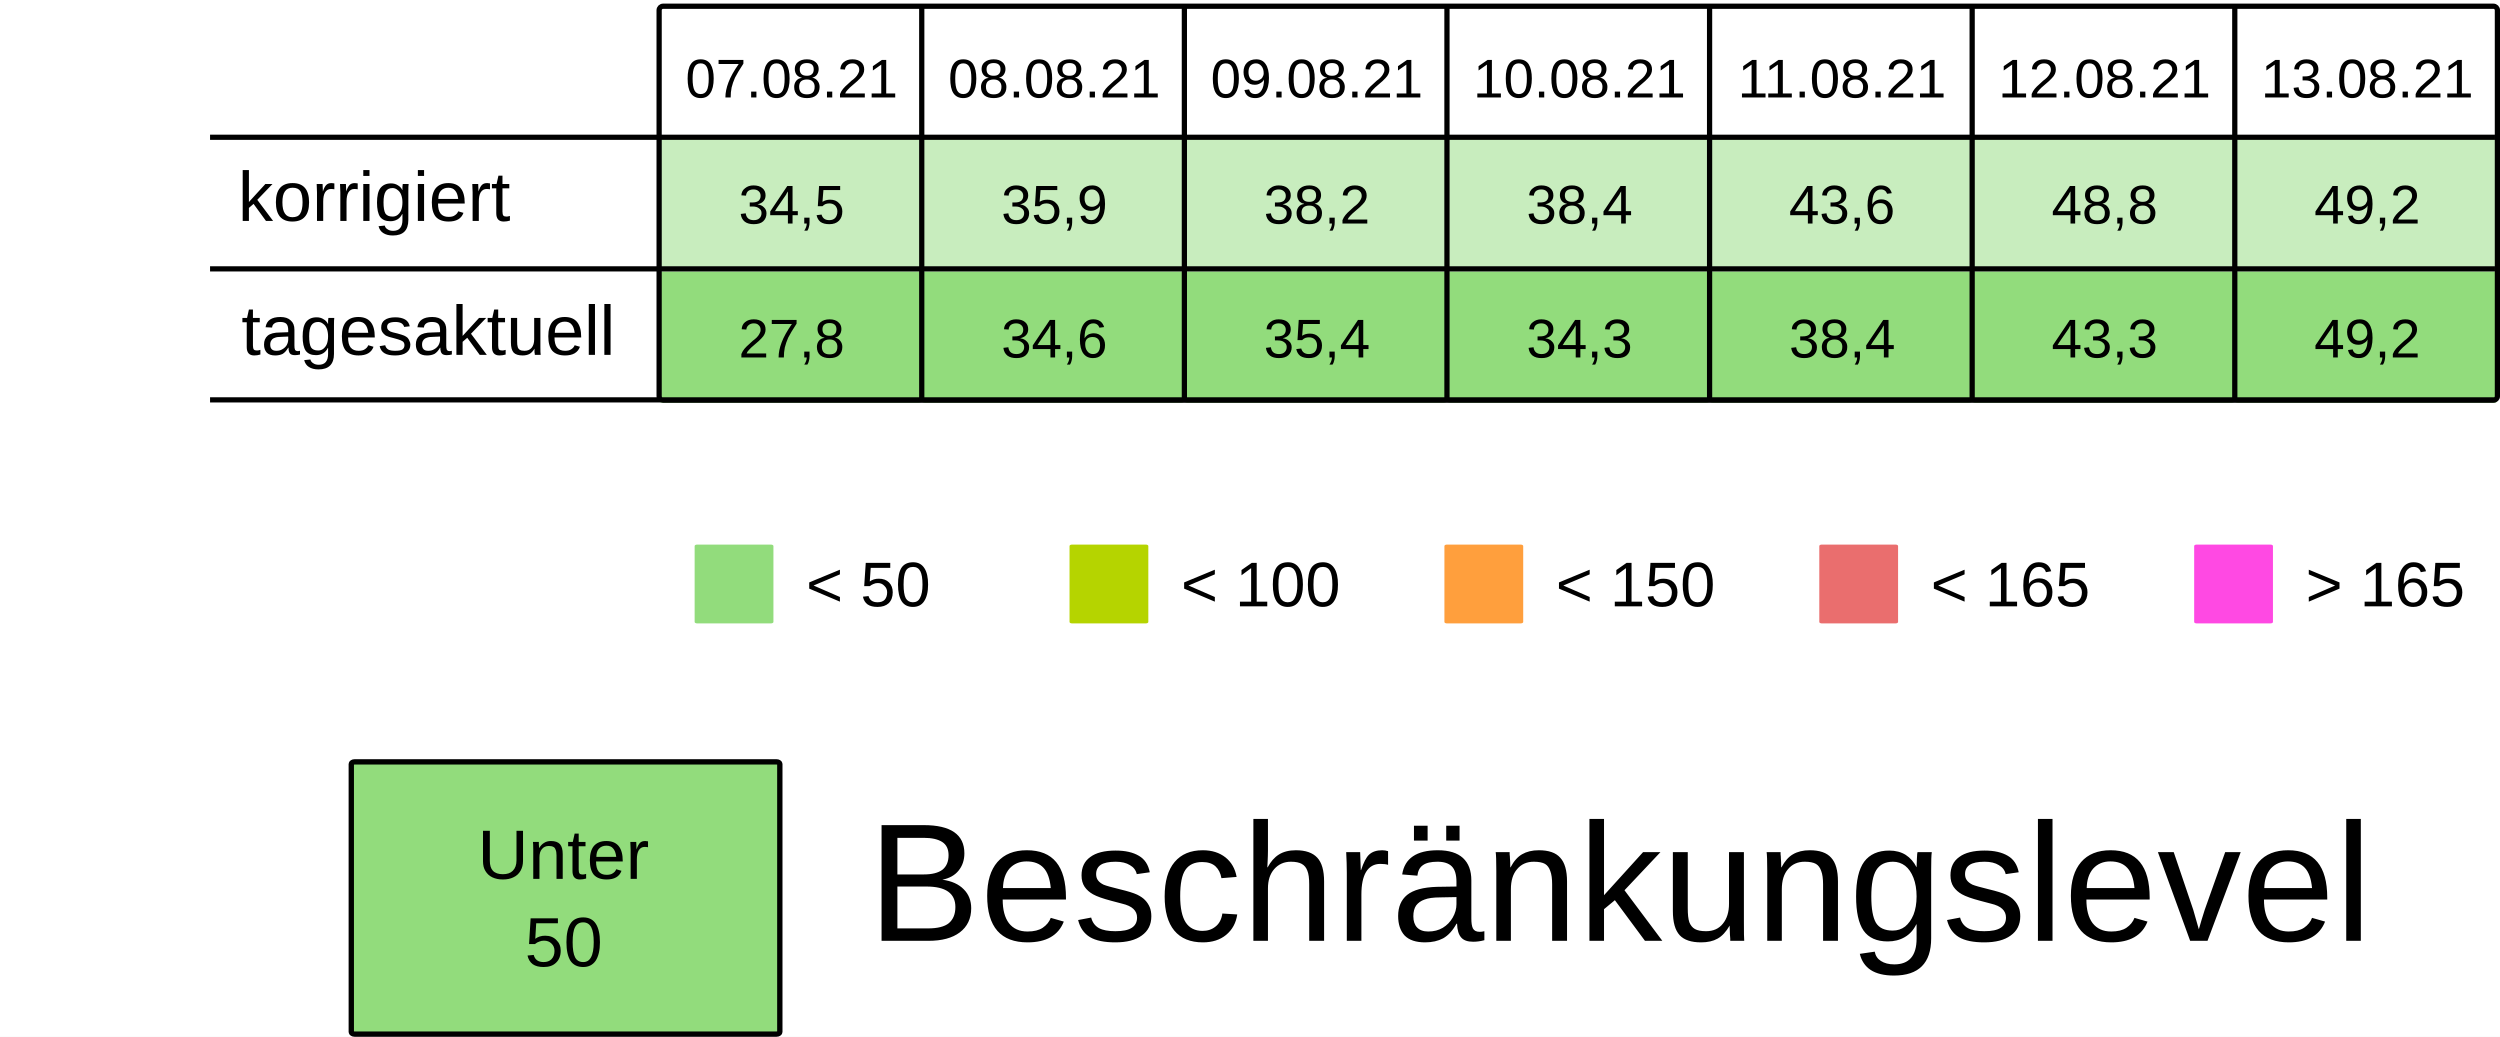
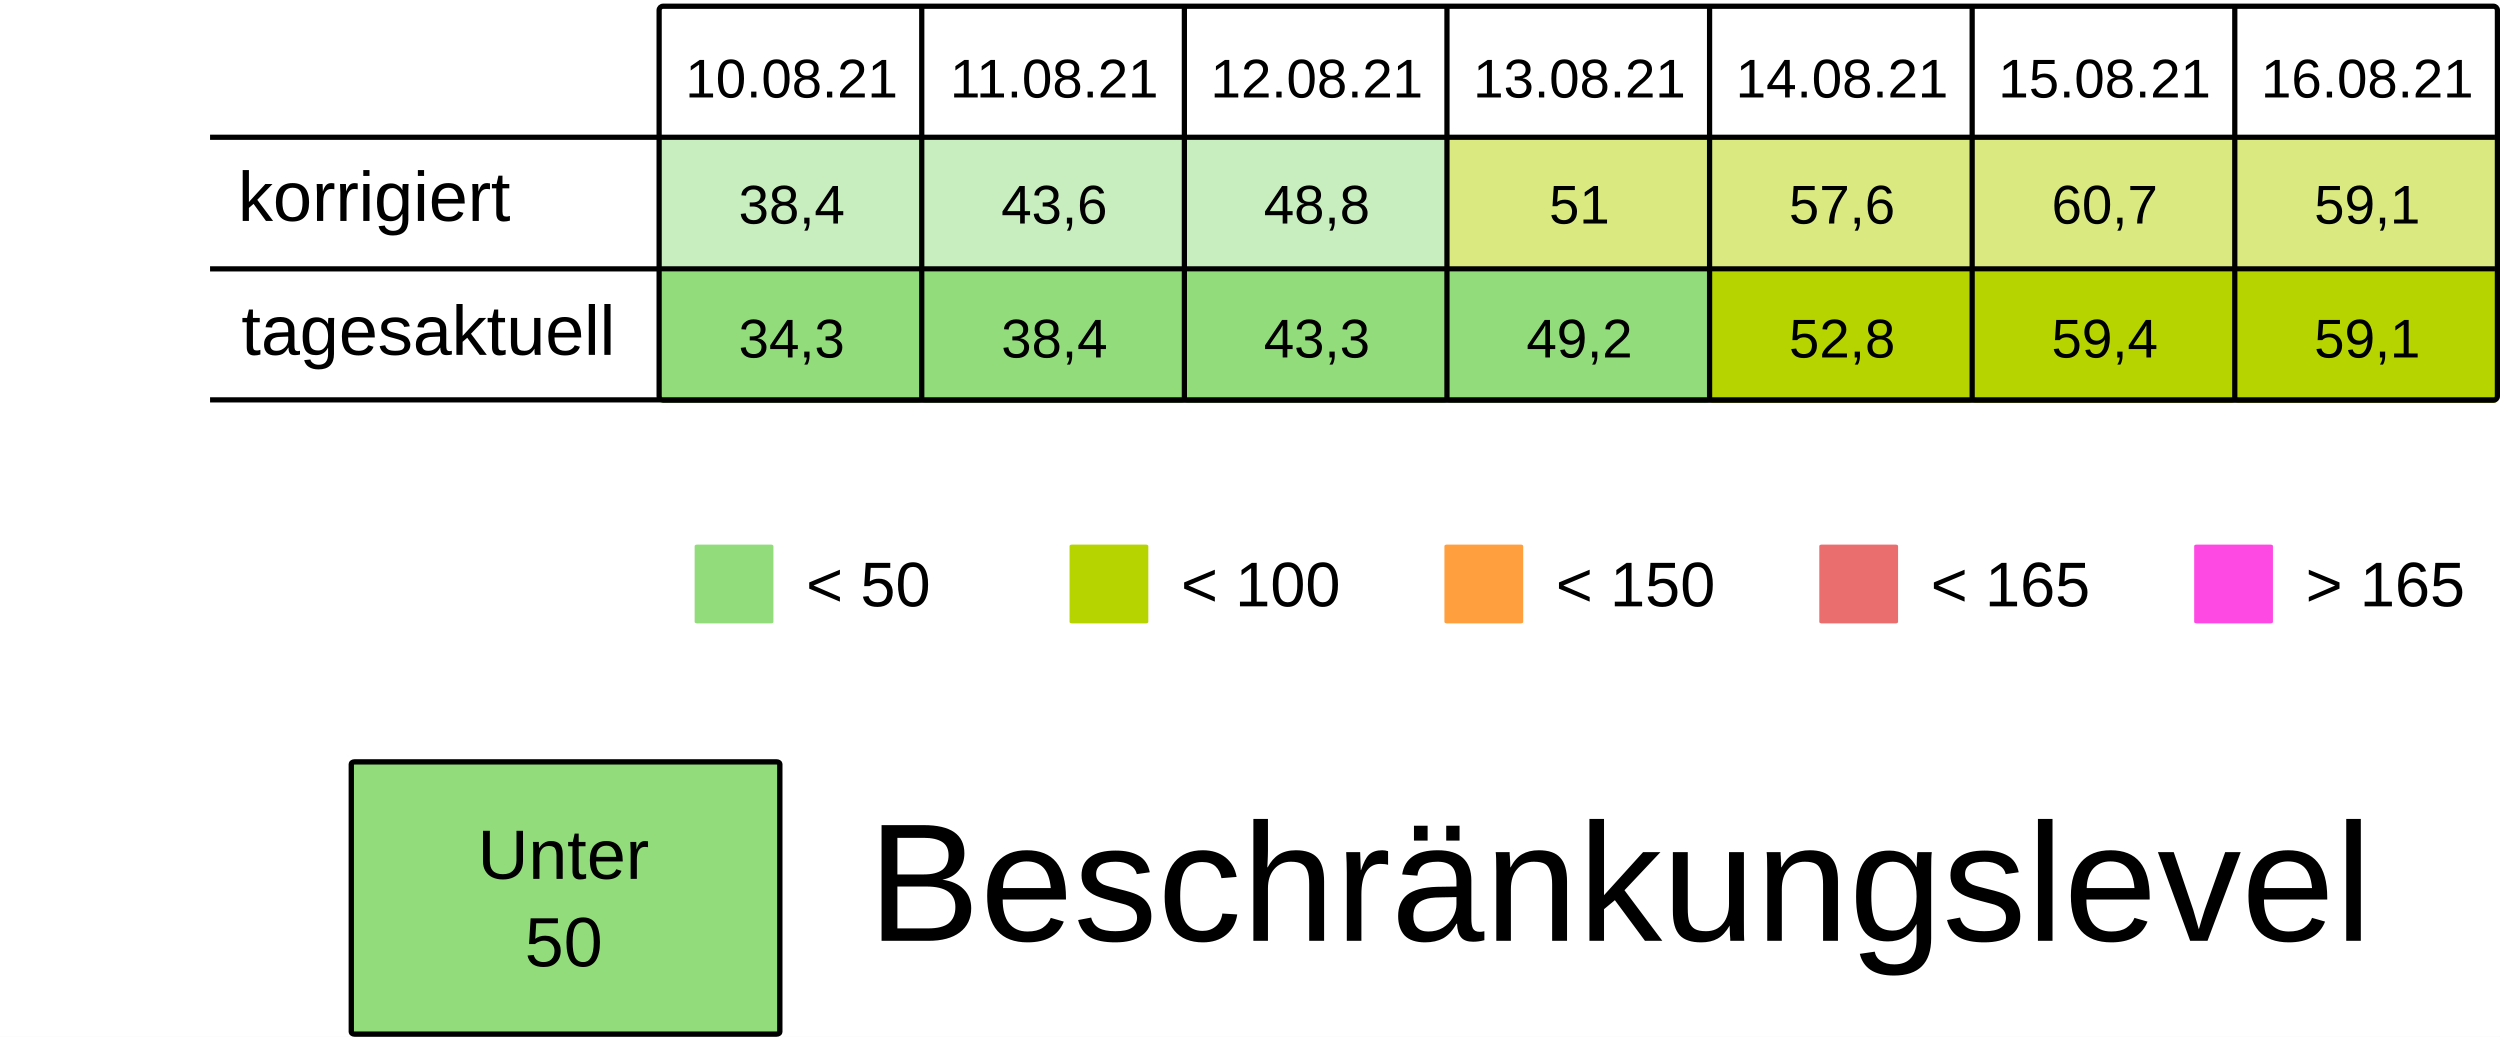
<svg xmlns="http://www.w3.org/2000/svg" viewBox="0 0 125.94 52.229" height="197.399" width="475.994">
  <rect width="100%" height="100%" x="-.001" fill="#fff" />
  <g transform="translate(-13.231 -25.355)">
    <rect ry=".106" rx=".169" y="32.284" x="46.434" height="6.615" width="13.229" fill="#92dc7c7F" />
    <rect ry=".106" rx=".169" y="32.284" x="59.664" height="6.615" width="13.229" fill="#92dc7c7F" />
    <rect ry=".106" rx=".169" y="32.284" x="72.893" height="6.615" width="13.229" fill="#92dc7c7F" />
-     <rect ry=".106" rx=".169" y="32.284" x="86.122" height="6.615" width="13.229" fill="#92dc7c7F" />
-     <rect ry=".106" rx=".169" y="32.284" x="99.351" height="6.615" width="13.229" fill="#92dc7c7F" />
-     <rect ry=".106" rx=".169" y="32.284" x="112.58" height="6.615" width="13.229" fill="#92dc7c7F" />
-     <rect ry=".106" rx=".169" y="32.284" x="125.809" height="6.615" width="13.229" fill="#92dc7c7F" />
+     <rect ry=".106" rx=".169" y="32.284" x="86.122" height="6.615" width="13.229" fill="#B5D4007F" />
+     <rect ry=".106" rx=".169" y="32.284" x="99.351" height="6.615" width="13.229" fill="#B5D4007F" />
+     <rect ry=".106" rx=".169" y="32.284" x="112.58" height="6.615" width="13.229" fill="#B5D4007F" />
+     <rect ry=".106" rx=".169" y="32.284" x="125.809" height="6.615" width="13.229" fill="#B5D4007F" />
    <text y="30.266" x="53.113" style="line-height:125%;-inkscape-font-specification:Arial;text-align:center" font-weight="400" font-size="2.749" letter-spacing="0" word-spacing="0" font-family="Arial" text-anchor="middle" stroke-width=".064">
-       <tspan style="text-align:center" y="30.266" x="53.113">07.08.21</tspan>
+       <tspan style="text-align:center" y="30.266" x="53.113">10.08.21</tspan>
    </text>
    <text y="30.266" x="66.342" style="line-height:125%;-inkscape-font-specification:Arial;text-align:center" font-weight="400" font-size="2.749" letter-spacing="0" word-spacing="0" font-family="Arial" text-anchor="middle" stroke-width=".064">
-       <tspan style="text-align:center" y="30.266" x="66.342">08.08.21</tspan>
+       <tspan style="text-align:center" y="30.266" x="66.342">11.08.21</tspan>
    </text>
    <text y="30.266" x="79.571" style="line-height:125%;-inkscape-font-specification:Arial;text-align:center" font-weight="400" font-size="2.749" letter-spacing="0" word-spacing="0" font-family="Arial" text-anchor="middle" stroke-width=".064">
-       <tspan style="text-align:center" y="30.266" x="79.571">09.08.21</tspan>
+       <tspan style="text-align:center" y="30.266" x="79.571">12.08.21</tspan>
    </text>
    <text y="30.266" x="92.8" style="line-height:125%;-inkscape-font-specification:Arial;text-align:center" font-weight="400" font-size="2.749" letter-spacing="0" word-spacing="0" font-family="Arial" text-anchor="middle" stroke-width=".064">
-       <tspan style="text-align:center" y="30.266" x="92.8">10.08.21</tspan>
+       <tspan style="text-align:center" y="30.266" x="92.8">13.08.21</tspan>
    </text>
    <text y="30.266" x="106.029" style="line-height:125%;-inkscape-font-specification:Arial;text-align:center" font-weight="400" font-size="2.749" letter-spacing="0" word-spacing="0" font-family="Arial" text-anchor="middle" stroke-width=".064">
-       <tspan style="text-align:center" y="30.266" x="106.029">11.08.21</tspan>
+       <tspan style="text-align:center" y="30.266" x="106.029">14.08.21</tspan>
    </text>
    <text y="30.266" x="119.258" style="line-height:125%;-inkscape-font-specification:Arial;text-align:center" font-weight="400" font-size="2.749" letter-spacing="0" word-spacing="0" font-family="Arial" text-anchor="middle" stroke-width=".064">
-       <tspan style="text-align:center" y="30.266" x="119.258">12.08.21</tspan>
+       <tspan style="text-align:center" y="30.266" x="119.258">15.08.21</tspan>
    </text>
    <text y="30.266" x="132.488" style="line-height:125%;-inkscape-font-specification:Arial;text-align:center" font-weight="400" font-size="2.749" letter-spacing="0" word-spacing="0" font-family="Arial" text-anchor="middle" stroke-width=".064">
-       <tspan style="text-align:center" y="30.266" x="132.488">13.08.21</tspan>
+       <tspan style="text-align:center" y="30.266" x="132.488">16.08.21</tspan>
    </text>
    <text y="36.616" x="53.113" style="line-height:125%;-inkscape-font-specification:Arial;text-align:center" font-weight="400" font-size="2.749" letter-spacing="0" word-spacing="0" font-family="Arial" text-anchor="middle" stroke-width=".064">
-       <tspan style="text-align:center" y="36.616" x="53.113">34,5</tspan>
+       <tspan style="text-align:center" y="36.616" x="53.113">38,4</tspan>
    </text>
    <text y="36.616" x="66.342" style="line-height:125%;-inkscape-font-specification:Arial;text-align:center" font-weight="400" font-size="2.749" letter-spacing="0" word-spacing="0" font-family="Arial" text-anchor="middle" stroke-width=".064">
-       <tspan style="text-align:center" y="36.616" x="66.342">35,9</tspan>
+       <tspan style="text-align:center" y="36.616" x="66.342">43,6</tspan>
    </text>
    <text y="36.616" x="79.571" style="line-height:125%;-inkscape-font-specification:Arial;text-align:center" font-weight="400" font-size="2.749" letter-spacing="0" word-spacing="0" font-family="Arial" text-anchor="middle" stroke-width=".064">
-       <tspan style="text-align:center" y="36.616" x="79.571">38,2</tspan>
+       <tspan style="text-align:center" y="36.616" x="79.571">48,8</tspan>
    </text>
    <text y="36.616" x="92.8" style="line-height:125%;-inkscape-font-specification:Arial;text-align:center" font-weight="400" font-size="2.749" letter-spacing="0" word-spacing="0" font-family="Arial" text-anchor="middle" stroke-width=".064">
-       <tspan style="text-align:center" y="36.616" x="92.8">38,4</tspan>
+       <tspan style="text-align:center" y="36.616" x="92.8">51</tspan>
    </text>
    <text y="36.616" x="106.029" style="line-height:125%;-inkscape-font-specification:Arial;text-align:center" font-weight="400" font-size="2.749" letter-spacing="0" word-spacing="0" font-family="Arial" text-anchor="middle" stroke-width=".064">
-       <tspan style="text-align:center" y="36.616" x="106.029">43,6</tspan>
+       <tspan style="text-align:center" y="36.616" x="106.029">57,6</tspan>
    </text>
    <text y="36.616" x="119.258" style="line-height:125%;-inkscape-font-specification:Arial;text-align:center" font-weight="400" font-size="2.749" letter-spacing="0" word-spacing="0" font-family="Arial" text-anchor="middle" stroke-width=".064">
-       <tspan style="text-align:center" y="36.616" x="119.258">48,8</tspan>
+       <tspan style="text-align:center" y="36.616" x="119.258">60,7</tspan>
    </text>
    <text y="36.616" x="132.488" style="line-height:125%;-inkscape-font-specification:Arial;text-align:center" font-weight="400" font-size="2.749" letter-spacing="0" word-spacing="0" font-family="Arial" text-anchor="middle" stroke-width=".064">
-       <tspan style="text-align:center" y="36.616" x="132.488">49,2</tspan>
+       <tspan style="text-align:center" y="36.616" x="132.488">59,1</tspan>
    </text>
    <rect ry=".071" rx=".12" y="52.79" x="48.224" height="3.969" width="3.969" fill="#92dc7c" />
    <text y="55.896" x="53.84" style="line-height:125%;-inkscape-font-specification:Arial" font-weight="400" font-size="3.175" letter-spacing="0" word-spacing="0" font-family="Arial" stroke-width=".265">
      <tspan y="55.896" x="53.84">&lt; 50</tspan>
    </text>
    <rect ry=".071" rx=".12" y="52.79" x="67.11" height="3.969" width="3.969" fill="#B5D400" />
    <text y="55.896" x="72.726" style="line-height:125%;-inkscape-font-specification:Arial" font-weight="400" font-size="3.175" letter-spacing="0" word-spacing="0" font-family="Arial" stroke-width=".265">
      <tspan y="55.896" x="72.726">&lt; 100</tspan>
    </text>
    <rect ry=".071" rx=".12" y="52.79" x="104.88" height="3.969" width="3.969" fill="#ea6e6e" />
    <text y="55.896" x="110.496" style="line-height:125%;-inkscape-font-specification:Arial" font-weight="400" font-size="3.175" letter-spacing="0" word-spacing="0" font-family="Arial" stroke-width=".265">
      <tspan y="55.896" x="110.496">&lt; 165</tspan>
    </text>
    <rect ry=".071" rx=".12" y="52.79" x="123.765" height="3.969" width="3.969" fill="#FF49E3" />
    <text y="55.896" x="129.381" style="line-height:125%;-inkscape-font-specification:Arial" font-weight="400" font-size="3.175" letter-spacing="0" word-spacing="0" font-family="Arial" stroke-width=".265">
      <tspan y="55.896" x="129.381">&gt; 165</tspan>
    </text>
    <rect ry=".071" rx=".12" y="52.79" x="85.995" height="3.969" width="3.969" fill="#ff9f3d" />
    <text y="55.896" x="91.61" style="line-height:125%;-inkscape-font-specification:Arial" font-weight="400" font-size="3.175" letter-spacing="0" word-spacing="0" font-family="Arial" stroke-width=".265">
      <tspan y="55.896" x="91.61">&lt; 150</tspan>
    </text>
    <rect ry=".106" rx=".169" y="39.031" x="46.435" height="6.615" width="13.229" fill="#92dc7c" />
    <rect ry=".106" rx=".169" y="39.031" x="59.665" height="6.615" width="13.229" fill="#92dc7c" />
    <rect ry=".106" rx=".169" y="39.031" x="72.894" height="6.615" width="13.229" fill="#92dc7c" />
    <rect ry=".106" rx=".169" y="39.031" x="86.123" height="6.615" width="13.229" fill="#92dc7c" />
-     <rect ry=".106" rx=".169" y="39.031" x="99.352" height="6.615" width="13.229" fill="#92dc7c" />
-     <rect ry=".106" rx=".169" y="39.031" x="112.581" height="6.615" width="13.229" fill="#92dc7c" />
-     <rect ry=".106" rx=".169" y="39.031" x="125.81" height="6.615" width="13.229" fill="#92dc7c" />
+     <rect ry=".106" rx=".169" y="39.031" x="99.352" height="6.615" width="13.229" fill="#B5D400" />
+     <rect ry=".106" rx=".169" y="39.031" x="112.581" height="6.615" width="13.229" fill="#B5D400" />
+     <rect ry=".106" rx=".169" y="39.031" x="125.81" height="6.615" width="13.229" fill="#B5D400" />
    <text y="43.363" x="53.114" style="line-height:125%;-inkscape-font-specification:Arial;text-align:center" font-weight="400" font-size="2.749" letter-spacing="0" word-spacing="0" font-family="Arial" text-anchor="middle" stroke-width=".064">
-       <tspan style="text-align:center" y="43.363" x="53.114">27,8</tspan>
+       <tspan style="text-align:center" y="43.363" x="53.114">34,3</tspan>
    </text>
    <text y="43.363" x="66.343" style="line-height:125%;-inkscape-font-specification:Arial;text-align:center" font-weight="400" font-size="2.749" letter-spacing="0" word-spacing="0" font-family="Arial" text-anchor="middle" stroke-width=".064">
-       <tspan style="text-align:center" y="43.363" x="66.343">34,6</tspan>
+       <tspan style="text-align:center" y="43.363" x="66.343">38,4</tspan>
    </text>
    <text y="43.363" x="79.572" style="line-height:125%;-inkscape-font-specification:Arial;text-align:center" font-weight="400" font-size="2.749" letter-spacing="0" word-spacing="0" font-family="Arial" text-anchor="middle" stroke-width=".064">
-       <tspan style="text-align:center" y="43.363" x="79.572">35,4</tspan>
+       <tspan style="text-align:center" y="43.363" x="79.572">43,3</tspan>
    </text>
    <text y="43.363" x="92.801" style="line-height:125%;-inkscape-font-specification:Arial;text-align:center" font-weight="400" font-size="2.749" letter-spacing="0" word-spacing="0" font-family="Arial" text-anchor="middle" stroke-width=".064">
-       <tspan style="text-align:center" y="43.363" x="92.801">34,3</tspan>
+       <tspan style="text-align:center" y="43.363" x="92.801">49,2</tspan>
    </text>
    <text y="43.363" x="106.03" style="line-height:125%;-inkscape-font-specification:Arial;text-align:center" font-weight="400" font-size="2.749" letter-spacing="0" word-spacing="0" font-family="Arial" text-anchor="middle" stroke-width=".064">
-       <tspan style="text-align:center" y="43.363" x="106.03">38,4</tspan>
+       <tspan style="text-align:center" y="43.363" x="106.03">52,8</tspan>
    </text>
    <text y="43.363" x="119.259" style="line-height:125%;-inkscape-font-specification:Arial;text-align:center" font-weight="400" font-size="2.749" letter-spacing="0" word-spacing="0" font-family="Arial" text-anchor="middle" stroke-width=".064">
-       <tspan style="text-align:center" y="43.363" x="119.259">43,3</tspan>
+       <tspan style="text-align:center" y="43.363" x="119.259">59,4</tspan>
    </text>
    <text y="43.363" x="132.489" style="line-height:125%;-inkscape-font-specification:Arial;text-align:center" font-weight="400" font-size="2.749" letter-spacing="0" word-spacing="0" font-family="Arial" text-anchor="middle" stroke-width=".064">
-       <tspan style="text-align:center" y="43.363" x="132.489">49,2</tspan>
+       <tspan style="text-align:center" y="43.363" x="132.489">59,1</tspan>
    </text>
    <text style="line-height:125%;-inkscape-font-specification:Arial" x="25.224" y="36.483" font-weight="400" font-size="3.528" font-family="Arial" letter-spacing="0" word-spacing="0" stroke-width=".265">
      <tspan x="25.224" y="36.483">korrigiert</tspan>
    </text>
    <text style="line-height:125%;-inkscape-font-specification:Arial" x="25.396" y="43.23" font-weight="400" font-size="3.528" font-family="Arial" letter-spacing="0" word-spacing="0" stroke-width=".265">
      <tspan x="25.396" y="43.23">tagesaktuell</tspan>
    </text>
    <path d="M59.665 25.802v19.844zm13.23 0v19.844zm13.228 0v19.844zm13.23 0v19.844zm13.228 0v19.844zm13.23 0v19.844zM23.812 32.27h115.096zm0 6.629h115.096zm0 6.6h115.096zm22.823-19.83h92.206c.11 0 .2.09.2.2v19.445a.2.2 0 01-.2.2H46.635a.2.2 0 01-.2-.2V25.869c0-.11.089-.2.2-.2z" fill="none" stroke="#000" stroke-width=".264" />
    <rect ry=".108" rx=".169" y="63.735" x="30.927" height="13.715" width="21.588" fill="#92dc7c" stroke-miterlimit="0" stroke="#000" stroke-width=".269" />
    <text y="69.629" x="41.626" style="line-height:125%;-inkscape-font-specification:Arial;text-align:center" font-weight="400" font-size="3.528" letter-spacing="0" word-spacing="0" font-family="Arial" text-anchor="middle" stroke-width=".265">
      <tspan style="text-align:center" y="69.629" x="42.1">Unter</tspan>
      <tspan style="text-align:center" y="74.038" x="41.626">50</tspan>
    </text>
    <text style="line-height:125%;-inkscape-font-specification:Arial" x="56.955" y="72.75" font-weight="400" font-size="8.467" font-family="Arial" letter-spacing="0" word-spacing="0" stroke-width=".265">
      <tspan x="56.955" y="72.75">Beschränkungslevel</tspan>
    </text>
  </g>
</svg>
